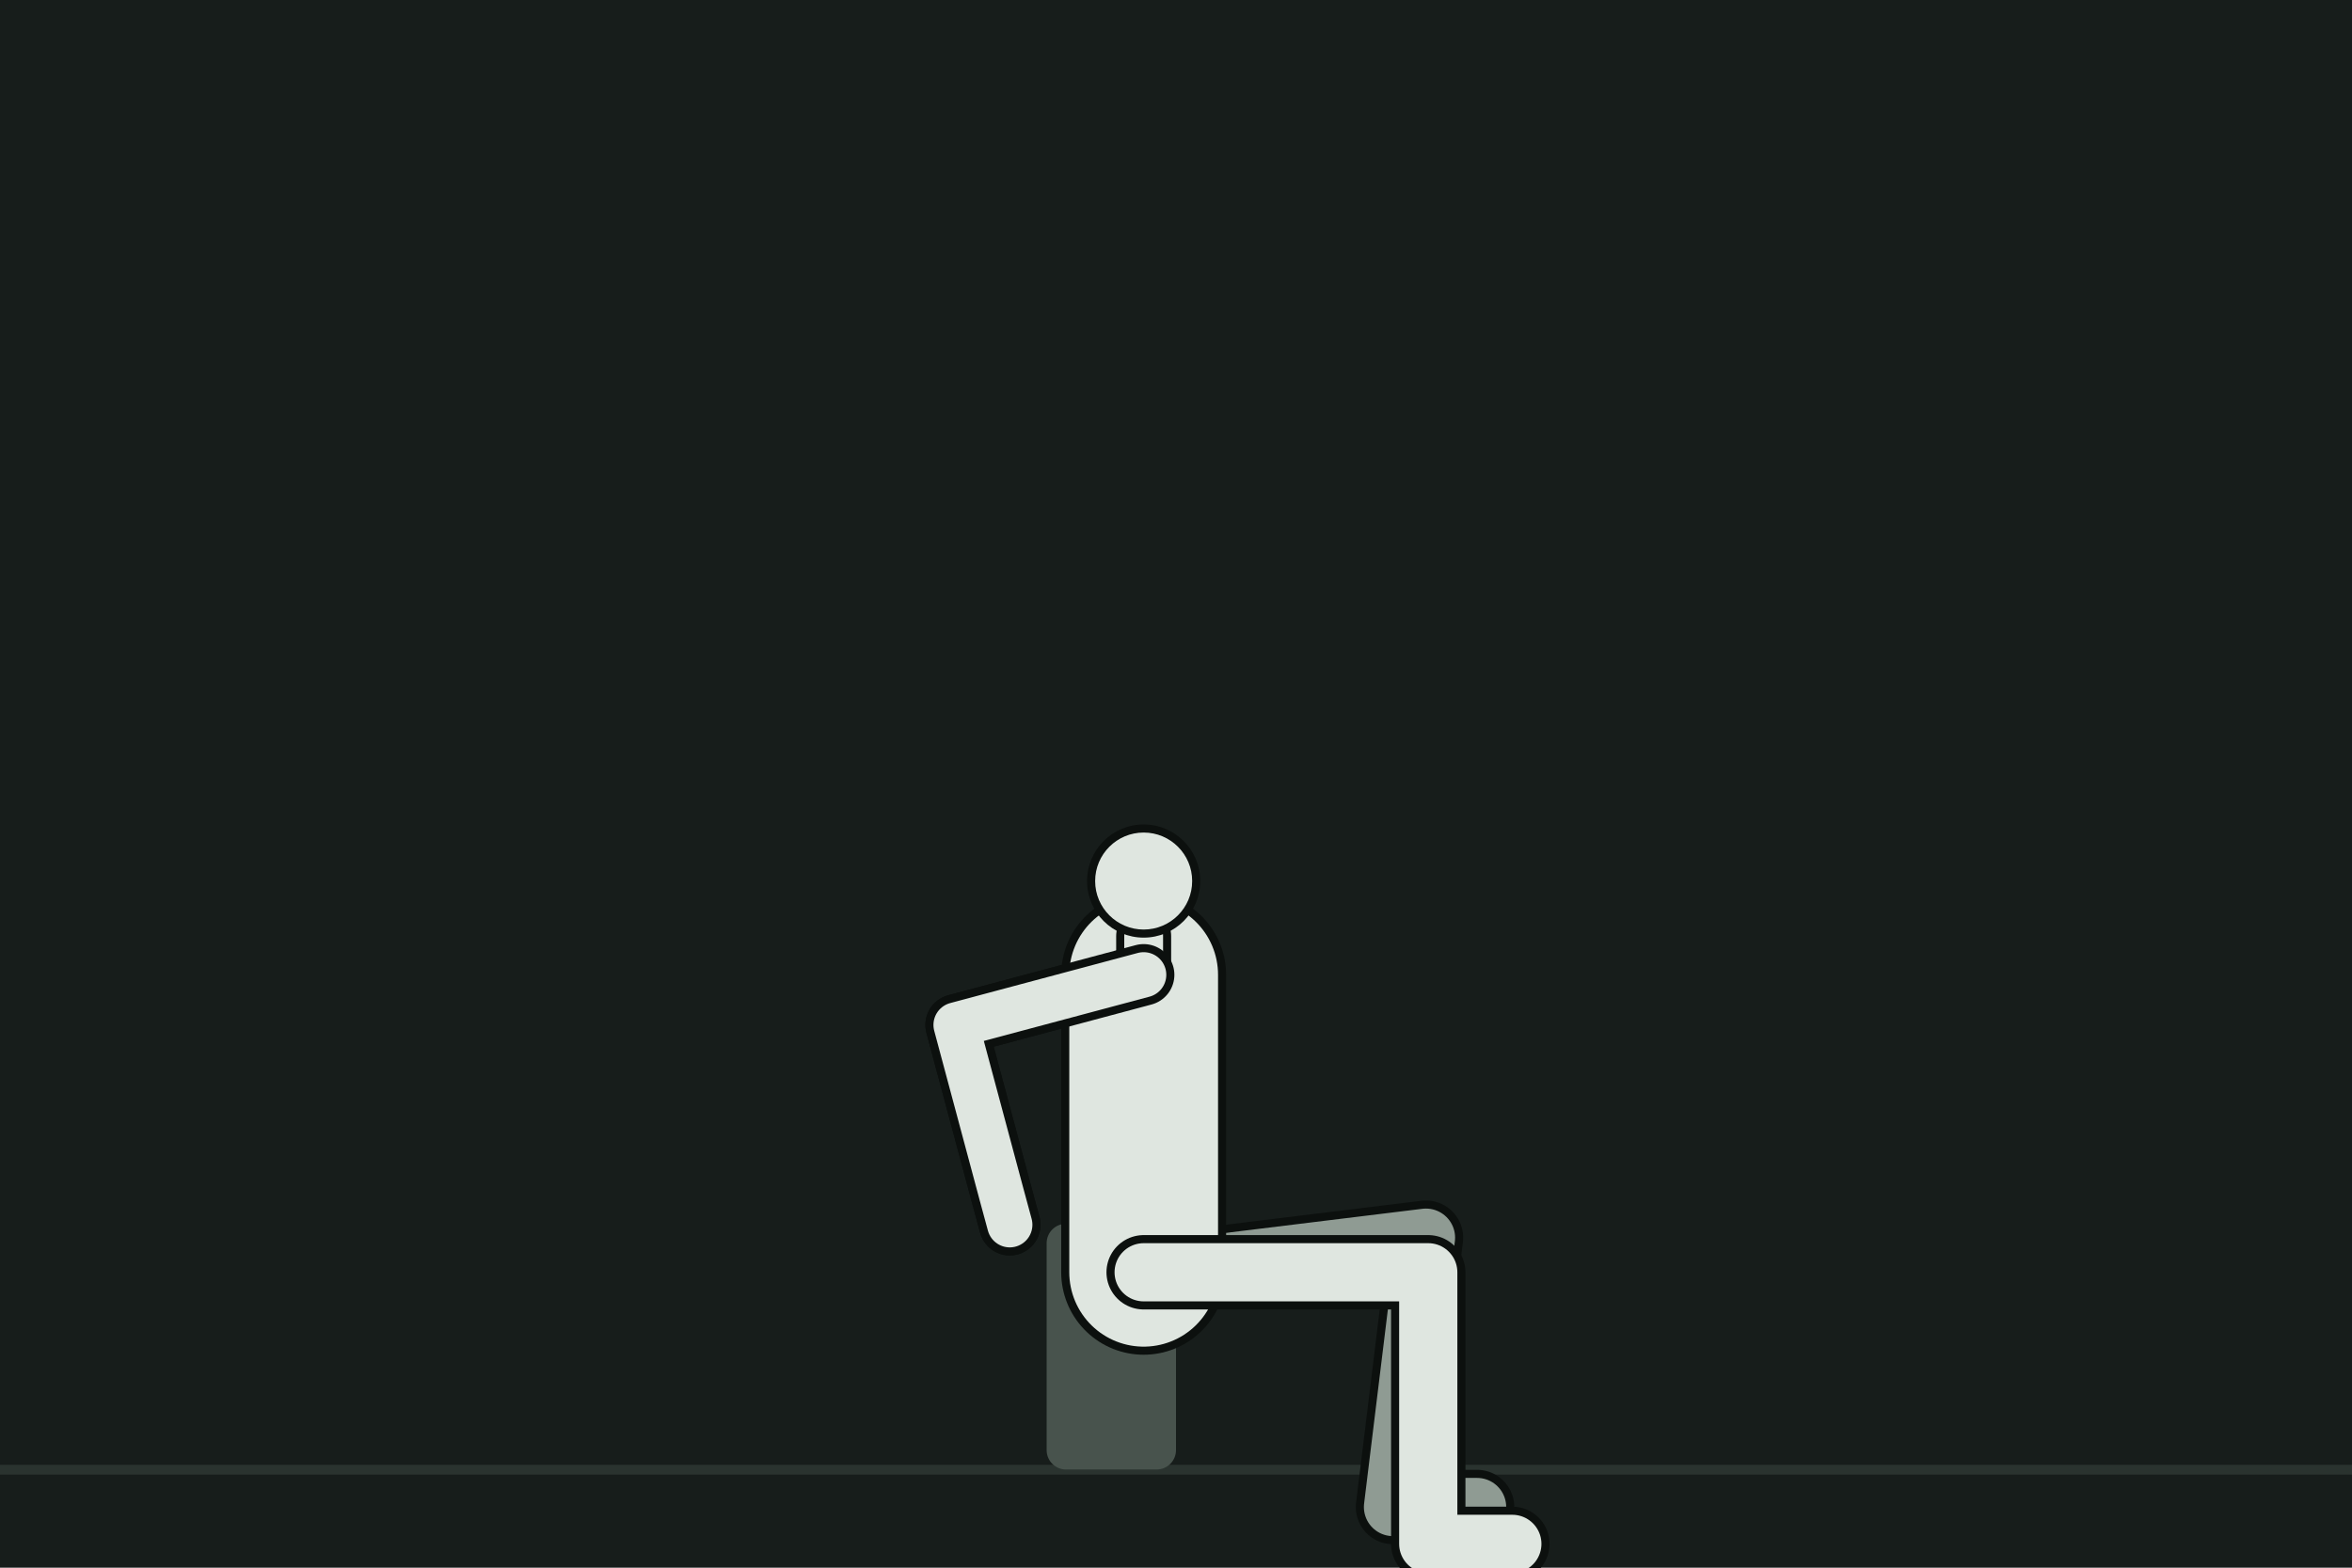
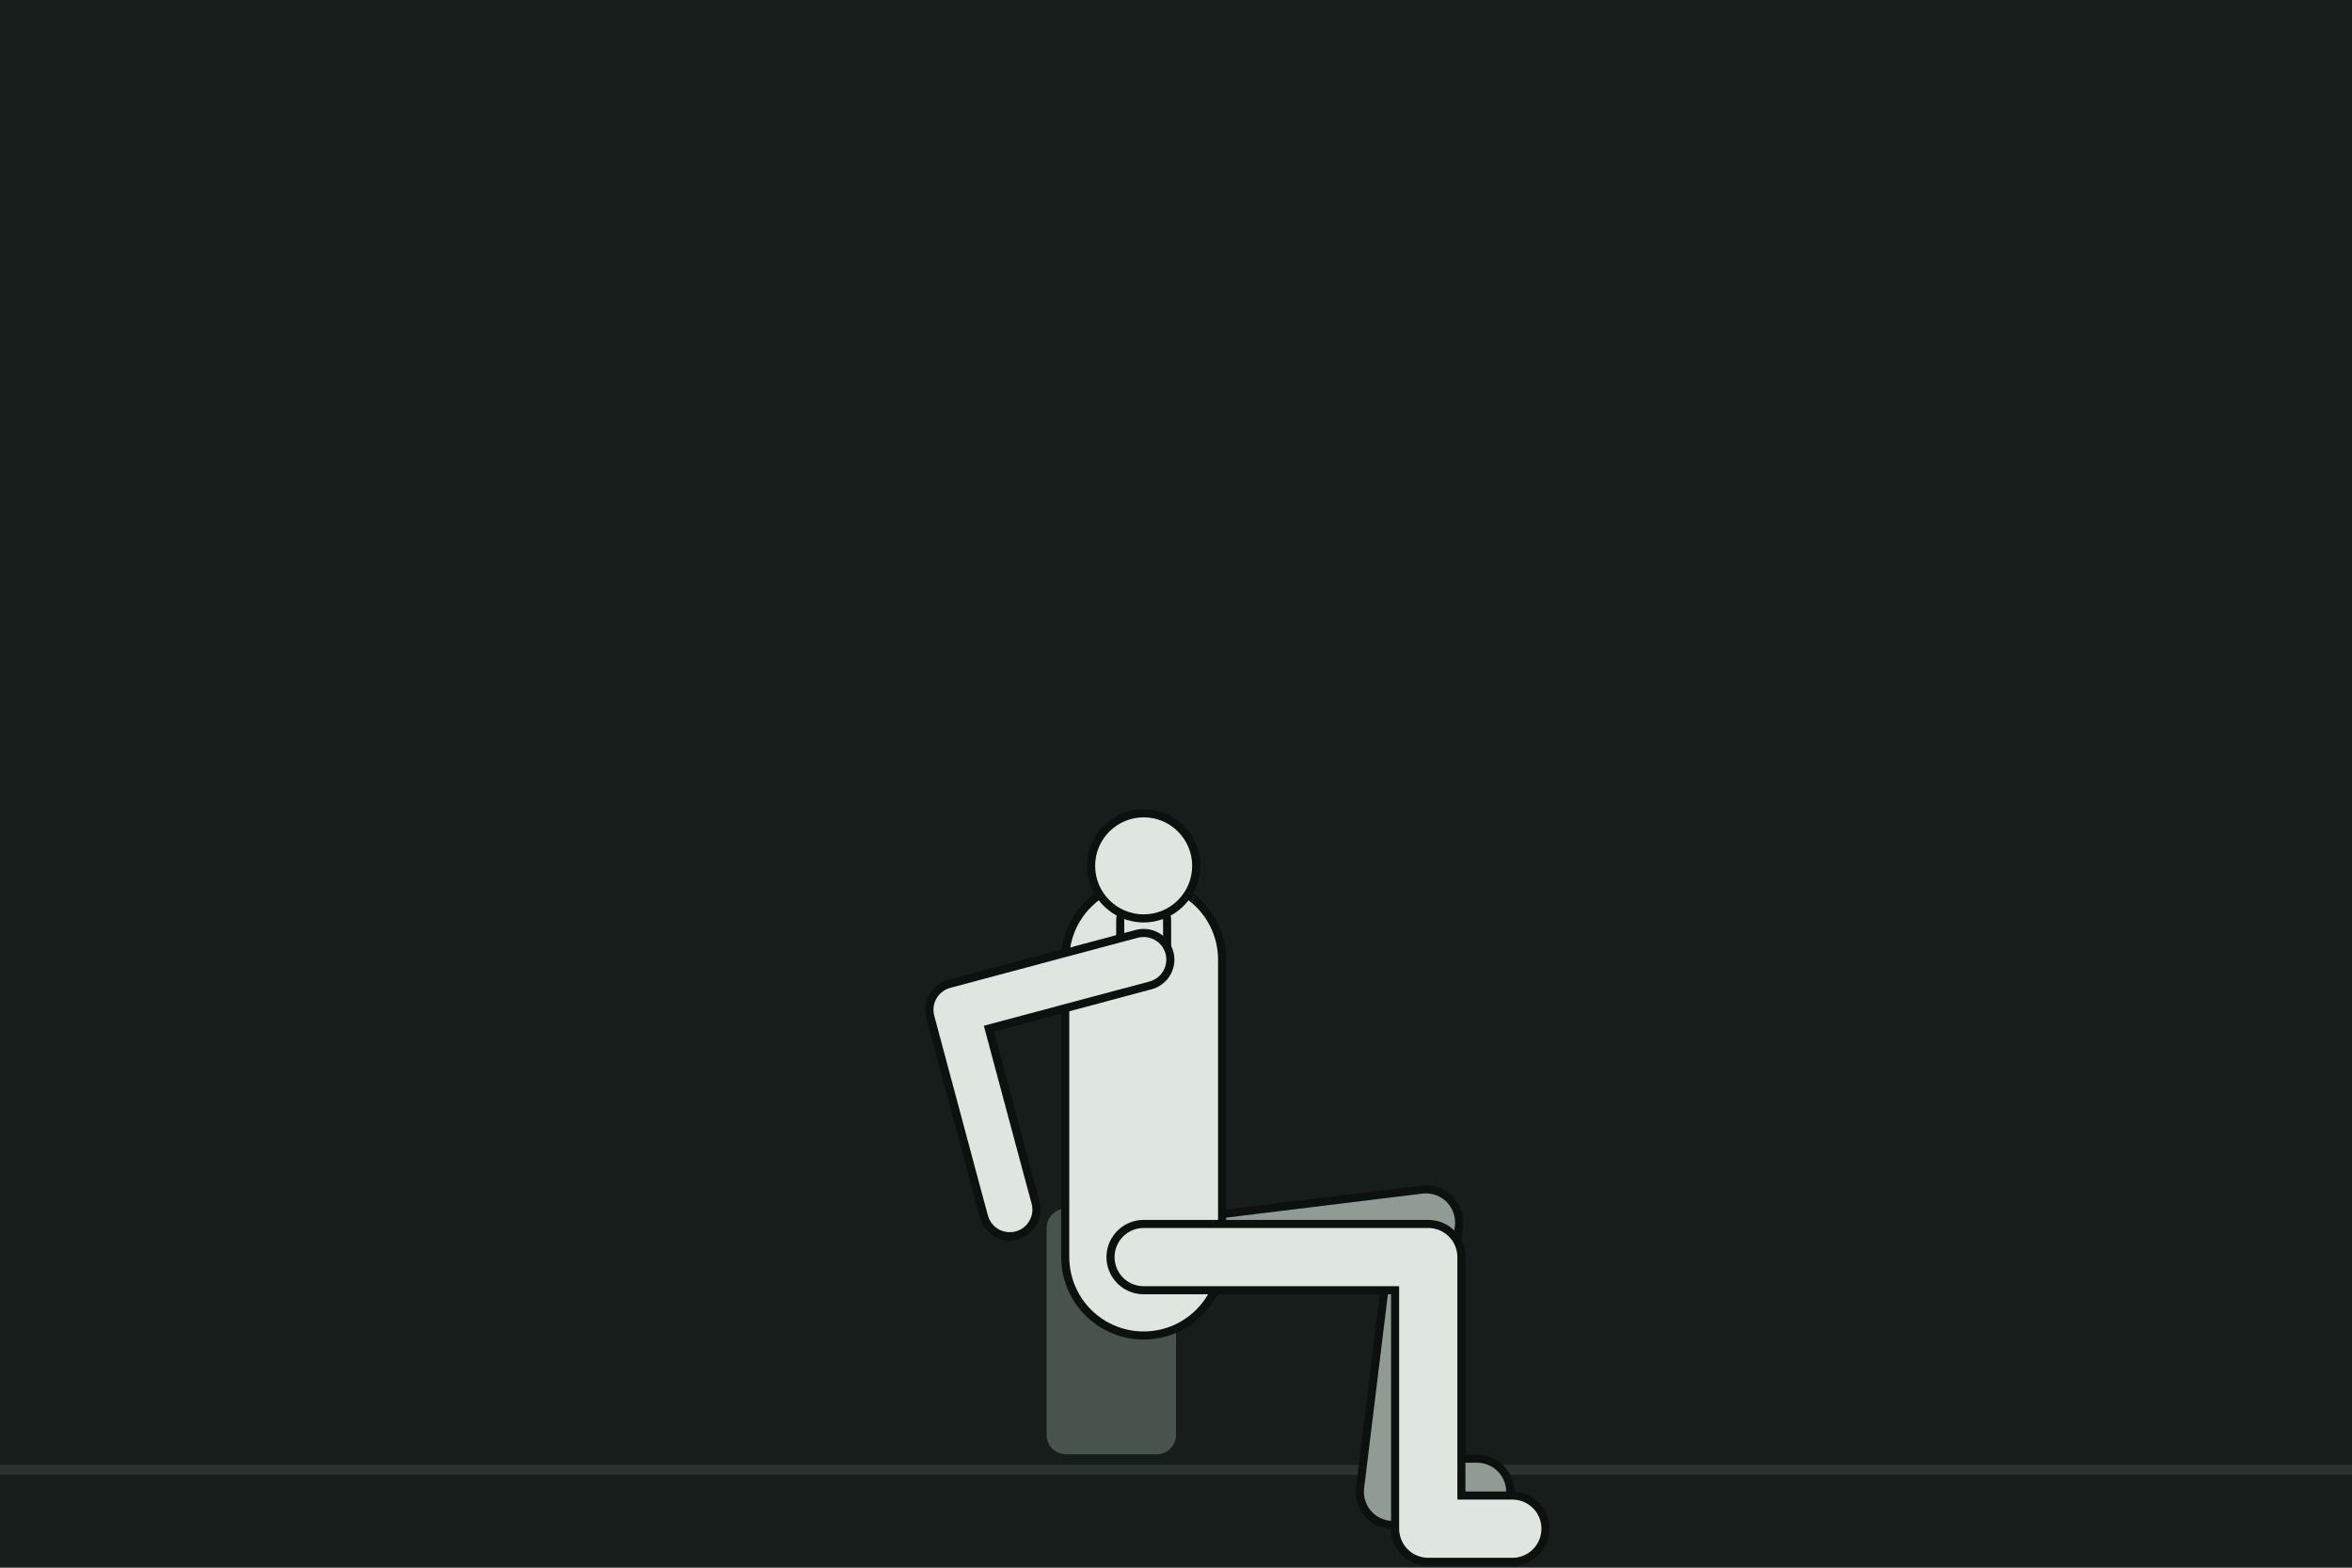
<svg xmlns="http://www.w3.org/2000/svg" viewBox="0 0 480 320" width="480" height="320" role="img" aria-label="bench-dip (main)">
  <rect width="480" height="320" fill="#171d1b" />
  <line x1="0" y1="300" x2="480" y2="300" stroke="#2a332f" stroke-width="2" />
-   <g transform="translate(81.6 104.6) scale(0.66)">
+   <g transform="translate(81.6 101.5) scale(0.66)">
    <rect x="200" y="220" width="40" height="76" rx="6" fill="#48534d" />
    <polyline points="230,143 172,158.5 186,210.7 188.6,220.3" fill="none" stroke="#0c100e" stroke-width="19" stroke-linecap="round" stroke-linejoin="round" />
    <polyline points="230,143 172,158.5 186,210.7 188.6,220.3" fill="none" stroke="#8f9b93" stroke-width="14" stroke-linecap="round" stroke-linejoin="round" />
    <polyline points="230,235 317.3,224.3 307.1,307.6 333.1,307.6" fill="none" stroke="#0c100e" stroke-width="23" stroke-linecap="round" stroke-linejoin="round" />
    <polyline points="230,235 317.3,224.3 307.1,307.6 333.1,307.6" fill="none" stroke="#8f9b93" stroke-width="18" stroke-linecap="round" stroke-linejoin="round" />
    <polyline points="230,235 230,143" fill="none" stroke="#0c100e" stroke-width="51" stroke-linecap="round" stroke-linejoin="round" />
    <polyline points="230,235 230,143" fill="none" stroke="#dfe6e0" stroke-width="46" stroke-linecap="round" stroke-linejoin="round" />
    <polyline points="230,143 230,131" fill="none" stroke="#0c100e" stroke-width="17" stroke-linecap="round" stroke-linejoin="round" />
    <polyline points="230,143 230,131" fill="none" stroke="#dfe6e0" stroke-width="12" stroke-linecap="round" stroke-linejoin="round" />
    <circle cx="230" cy="114" r="17.5" fill="#0c100e" />
    <circle cx="230" cy="114" r="15" fill="#dfe6e0" />
    <polyline points="230,235 318,235 318,319 344,319" fill="none" stroke="#0c100e" stroke-width="23" stroke-linecap="round" stroke-linejoin="round" />
    <polyline points="230,235 318,235 318,319 344,319" fill="none" stroke="#dfe6e0" stroke-width="18" stroke-linecap="round" stroke-linejoin="round" />
    <polyline points="230,143 172,158.5 186,210.7 188.6,220.3" fill="none" stroke="#0c100e" stroke-width="19" stroke-linecap="round" stroke-linejoin="round" />
    <polyline points="230,143 172,158.5 186,210.7 188.6,220.3" fill="none" stroke="#dfe6e0" stroke-width="14" stroke-linecap="round" stroke-linejoin="round" />
  </g>
</svg>
